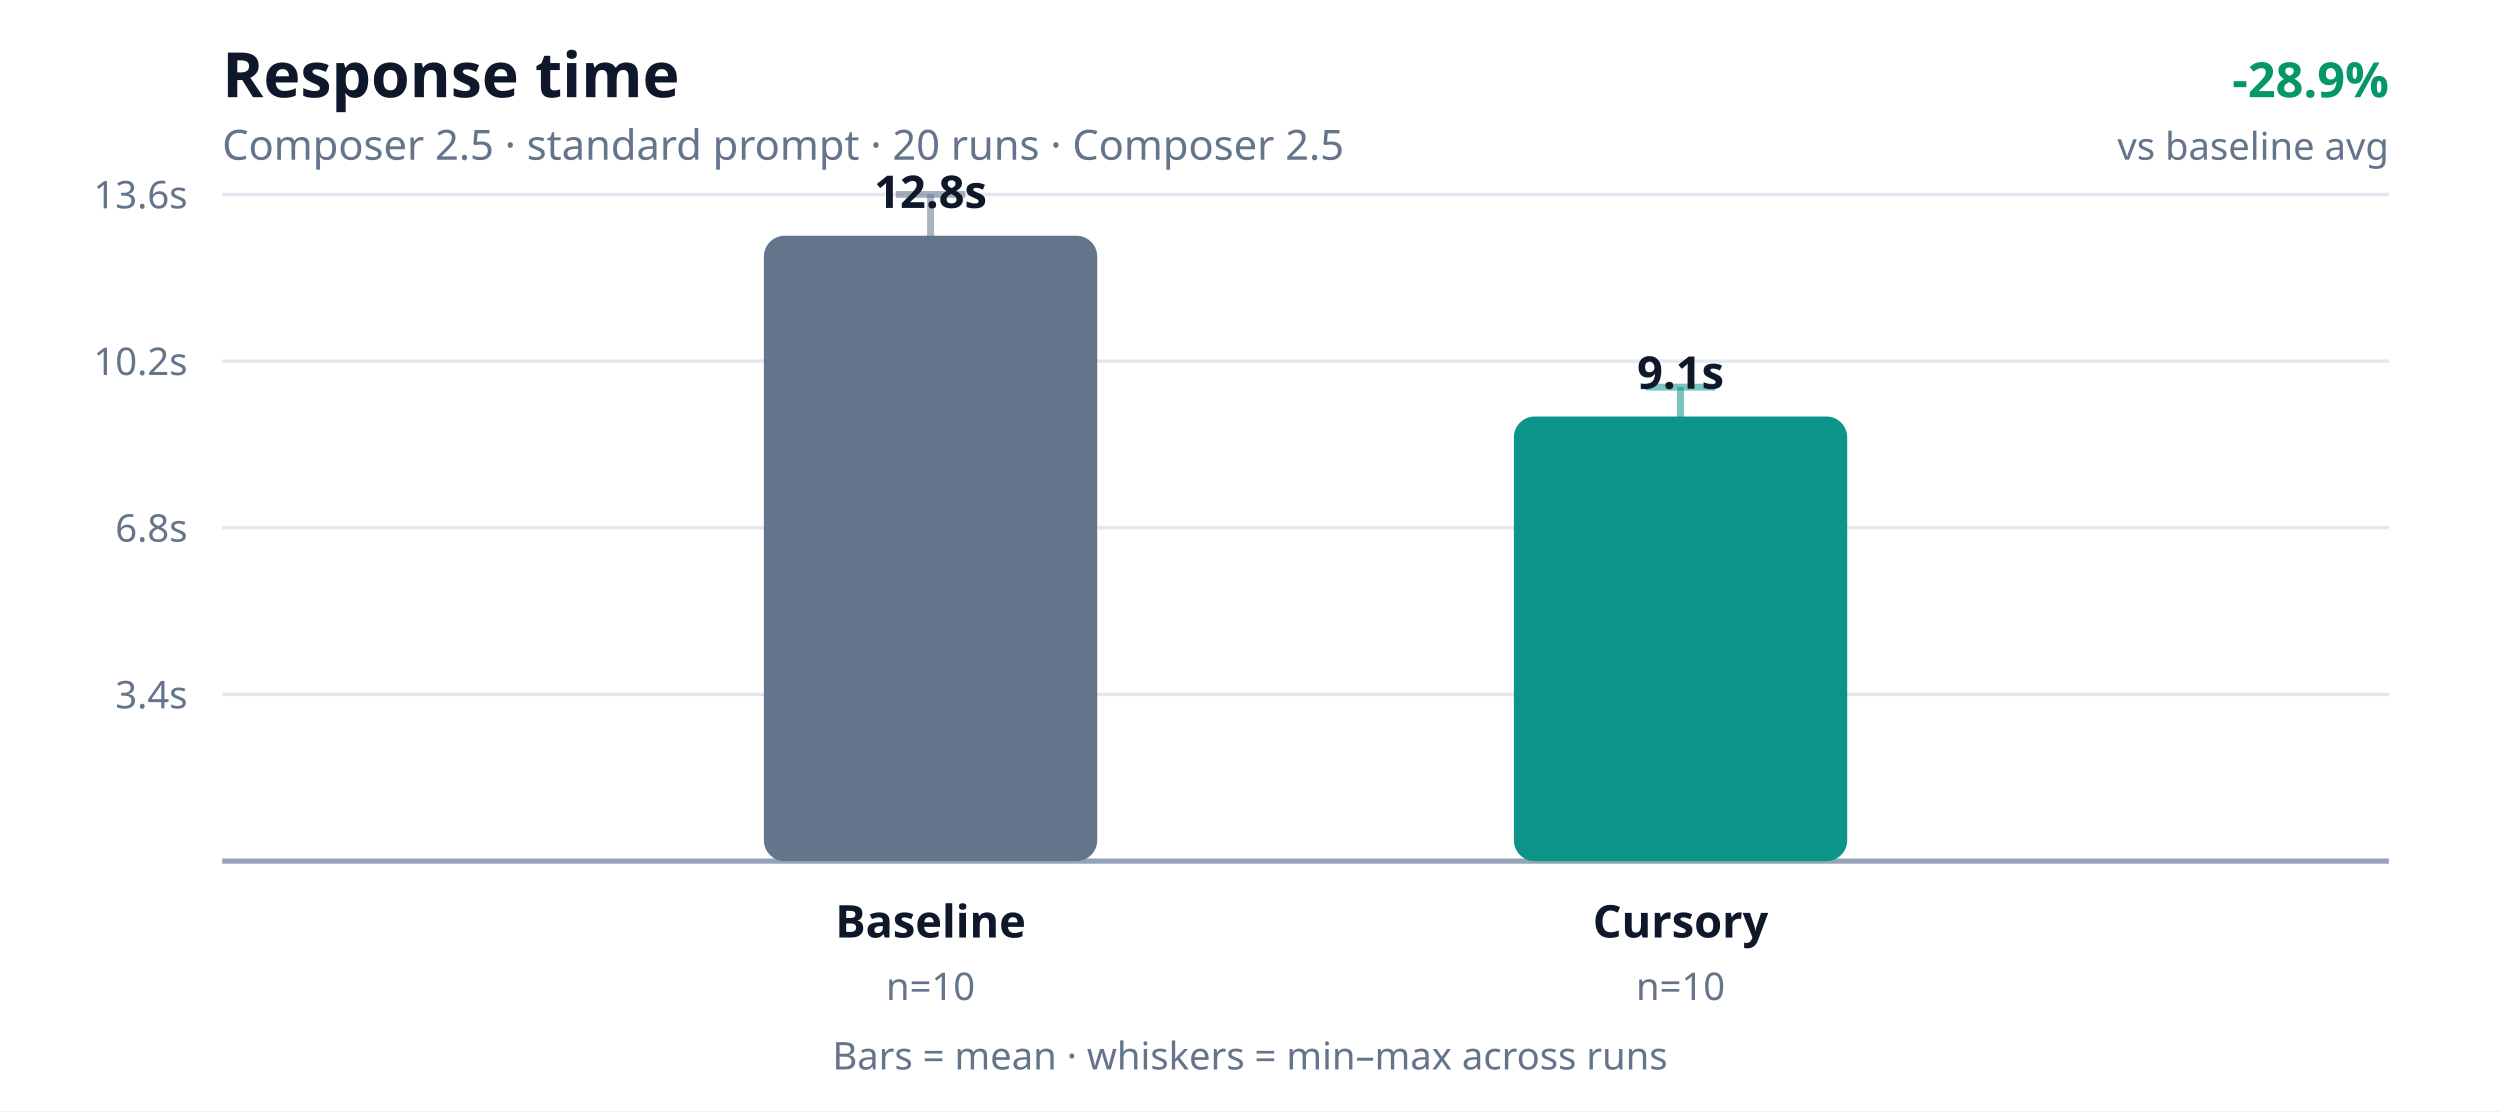
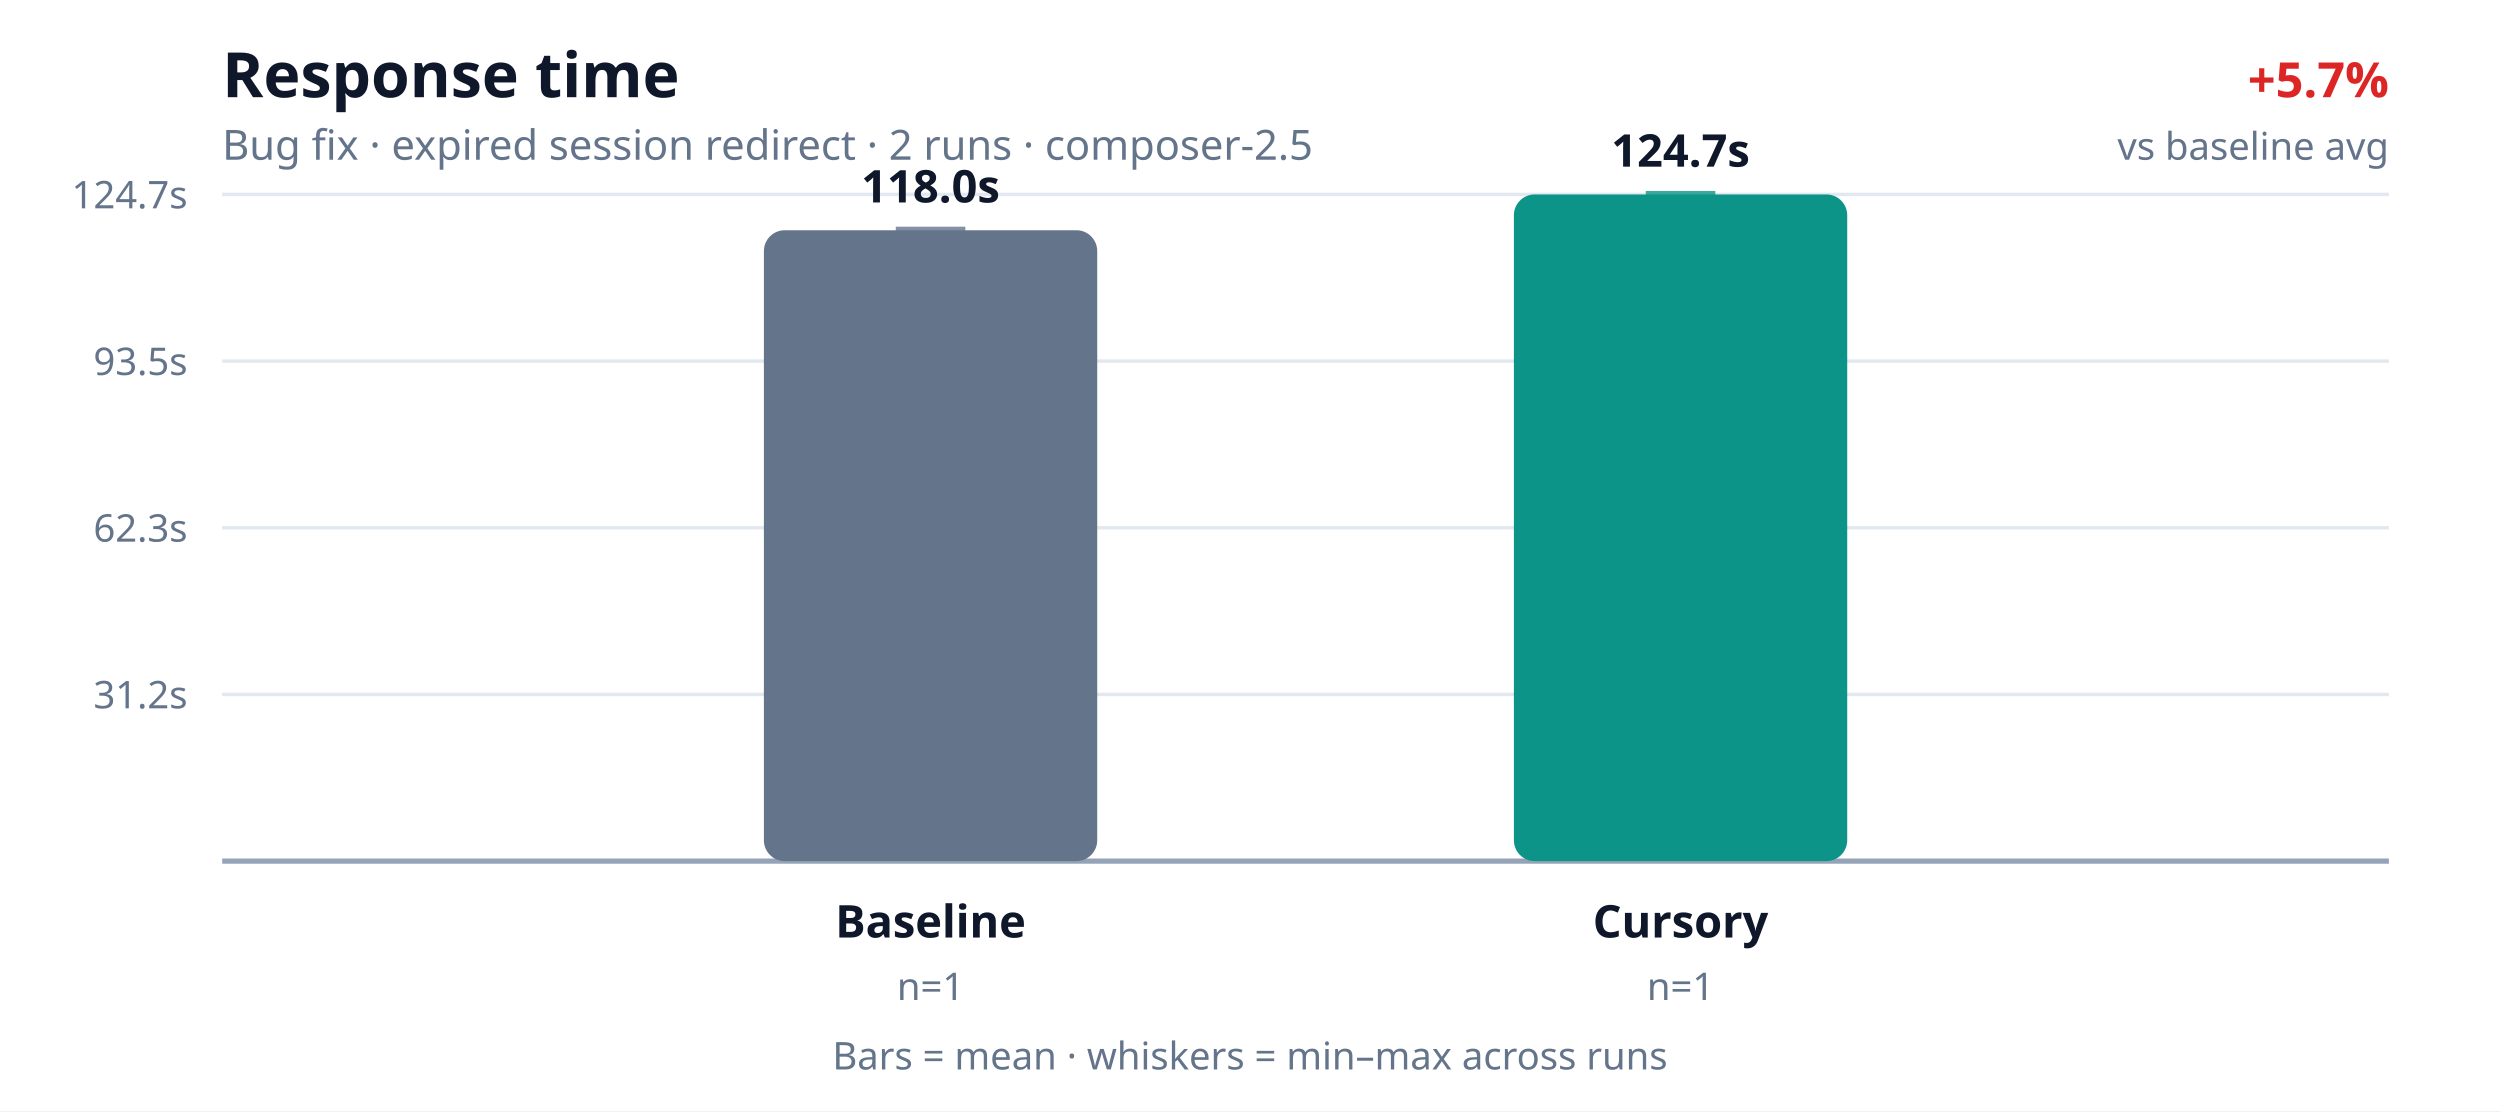
<svg xmlns="http://www.w3.org/2000/svg" width="720" height="320" viewBox="0 0 720 320" role="img" aria-label="Response time">
  <rect width="100%" height="100%" fill="#ffffff" />
  <text x="64" y="28" font-size="18" font-weight="700" fill="#0f172a" font-family="ui-sans-serif, system-ui, sans-serif">Response time</text>
-   <text x="64" y="46" font-size="12" fill="#64748b" font-family="ui-sans-serif, system-ui, sans-serif">Composer 2.5 · standard prompt · 20 runs · Composer 2.5</text>
-   <text x="688" y="28" text-anchor="end" font-size="14" font-weight="700" fill="#059669" font-family="ui-sans-serif, system-ui, sans-serif">-28.9%</text>
+   <text x="64" y="46" font-size="12" fill="#64748b" font-family="ui-sans-serif, system-ui, sans-serif">Bug fix · expired session redirect · 2 runs · composer-2.5</text>
+   <text x="688" y="28" text-anchor="end" font-size="14" font-weight="700" fill="#dc2626" font-family="ui-sans-serif, system-ui, sans-serif">+5.7%</text>
  <text x="688" y="46" text-anchor="end" font-size="11" fill="#64748b" font-family="ui-sans-serif, system-ui, sans-serif">vs baseline avg</text>
  <line x1="64" y1="200" x2="688" y2="200" stroke="#e2e8f0" stroke-width="1" />
-   <text x="54" y="204" text-anchor="end" font-size="11" fill="#64748b" font-family="ui-sans-serif, system-ui, sans-serif">3.4s</text>
+   <text x="54" y="204" text-anchor="end" font-size="11" fill="#64748b" font-family="ui-sans-serif, system-ui, sans-serif">31.2s</text>
  <line x1="64" y1="152" x2="688" y2="152" stroke="#e2e8f0" stroke-width="1" />
-   <text x="54" y="156" text-anchor="end" font-size="11" fill="#64748b" font-family="ui-sans-serif, system-ui, sans-serif">6.8s</text>
+   <text x="54" y="156" text-anchor="end" font-size="11" fill="#64748b" font-family="ui-sans-serif, system-ui, sans-serif">62.3s</text>
  <line x1="64" y1="104" x2="688" y2="104" stroke="#e2e8f0" stroke-width="1" />
-   <text x="54" y="108" text-anchor="end" font-size="11" fill="#64748b" font-family="ui-sans-serif, system-ui, sans-serif">10.2s</text>
+   <text x="54" y="108" text-anchor="end" font-size="11" fill="#64748b" font-family="ui-sans-serif, system-ui, sans-serif">93.5s</text>
  <line x1="64" y1="56" x2="688" y2="56" stroke="#e2e8f0" stroke-width="1" />
-   <text x="54" y="60" text-anchor="end" font-size="11" fill="#64748b" font-family="ui-sans-serif, system-ui, sans-serif">13.6s</text>
+   <text x="54" y="60" text-anchor="end" font-size="11" fill="#64748b" font-family="ui-sans-serif, system-ui, sans-serif">124.7s</text>
  <line x1="64" y1="248" x2="688" y2="248" stroke="#94a3b8" stroke-width="1.5" />
-   <rect x="220" y="67.89" width="96" height="180.11" rx="6" fill="#64748b" />
-   <rect x="436" y="119.953" width="96" height="128.047" rx="6" fill="#0d9488" />
-   <line x1="268" y1="56" x2="268" y2="83.734" stroke="#64748b" stroke-width="2" opacity="0.55" />
-   <line x1="258" y1="56" x2="278" y2="56" stroke="#64748b" stroke-width="2" opacity="0.55" />
-   <line x1="258" y1="83.734" x2="278" y2="83.734" stroke="#64748b" stroke-width="2" opacity="0.55" />
-   <line x1="484" y1="111.496" x2="484" y2="131.224" stroke="#0d9488" stroke-width="2" opacity="0.55" />
-   <line x1="474" y1="111.496" x2="494" y2="111.496" stroke="#0d9488" stroke-width="2" opacity="0.55" />
-   <line x1="474" y1="131.224" x2="494" y2="131.224" stroke="#0d9488" stroke-width="2" opacity="0.55" />
-   <text x="268" y="59.89" text-anchor="middle" font-size="13" font-weight="600" fill="#0f172a" font-family="ui-sans-serif, system-ui, sans-serif">12.8s</text>
-   <text x="484" y="111.953" text-anchor="middle" font-size="13" font-weight="600" fill="#0f172a" font-family="ui-sans-serif, system-ui, sans-serif">9.1s</text>
+   <rect x="220" y="66.309" width="96" height="181.691" rx="6" fill="#64748b" />
+   <rect x="436" y="56" width="96" height="192" rx="6" fill="#0d9488" />
+   <line x1="268" y1="66.309" x2="268" y2="66.309" stroke="#64748b" stroke-width="2" opacity="0.55" />
+   <line x1="258" y1="66.309" x2="278" y2="66.309" stroke="#64748b" stroke-width="2" opacity="0.55" />
+   <line x1="258" y1="66.309" x2="278" y2="66.309" stroke="#64748b" stroke-width="2" opacity="0.55" />
+   <line x1="484" y1="56" x2="484" y2="56" stroke="#0d9488" stroke-width="2" opacity="0.55" />
+   <line x1="474" y1="56" x2="494" y2="56" stroke="#0d9488" stroke-width="2" opacity="0.55" />
+   <line x1="474" y1="56" x2="494" y2="56" stroke="#0d9488" stroke-width="2" opacity="0.55" />
+   <text x="268" y="58.309" text-anchor="middle" font-size="13" font-weight="600" fill="#0f172a" font-family="ui-sans-serif, system-ui, sans-serif">118.0s</text>
+   <text x="484" y="48" text-anchor="middle" font-size="13" font-weight="600" fill="#0f172a" font-family="ui-sans-serif, system-ui, sans-serif">124.7s</text>
  <text x="268" y="270" text-anchor="middle" font-size="13" font-weight="600" fill="#0f172a" font-family="ui-sans-serif, system-ui, sans-serif">Baseline</text>
-   <text x="268" y="288" text-anchor="middle" font-size="11" fill="#64748b" font-family="ui-sans-serif, system-ui, sans-serif">n=10</text>
+   <text x="268" y="288" text-anchor="middle" font-size="11" fill="#64748b" font-family="ui-sans-serif, system-ui, sans-serif">n=1</text>
  <text x="484" y="270" text-anchor="middle" font-size="13" font-weight="600" fill="#0f172a" font-family="ui-sans-serif, system-ui, sans-serif">Cursory</text>
-   <text x="484" y="288" text-anchor="middle" font-size="11" fill="#64748b" font-family="ui-sans-serif, system-ui, sans-serif">n=10</text>
+   <text x="484" y="288" text-anchor="middle" font-size="11" fill="#64748b" font-family="ui-sans-serif, system-ui, sans-serif">n=1</text>
  <text x="360" y="308" text-anchor="middle" font-size="11" fill="#64748b" font-family="ui-sans-serif, system-ui, sans-serif">Bars = mean · whiskers = min–max across runs</text>
</svg>
